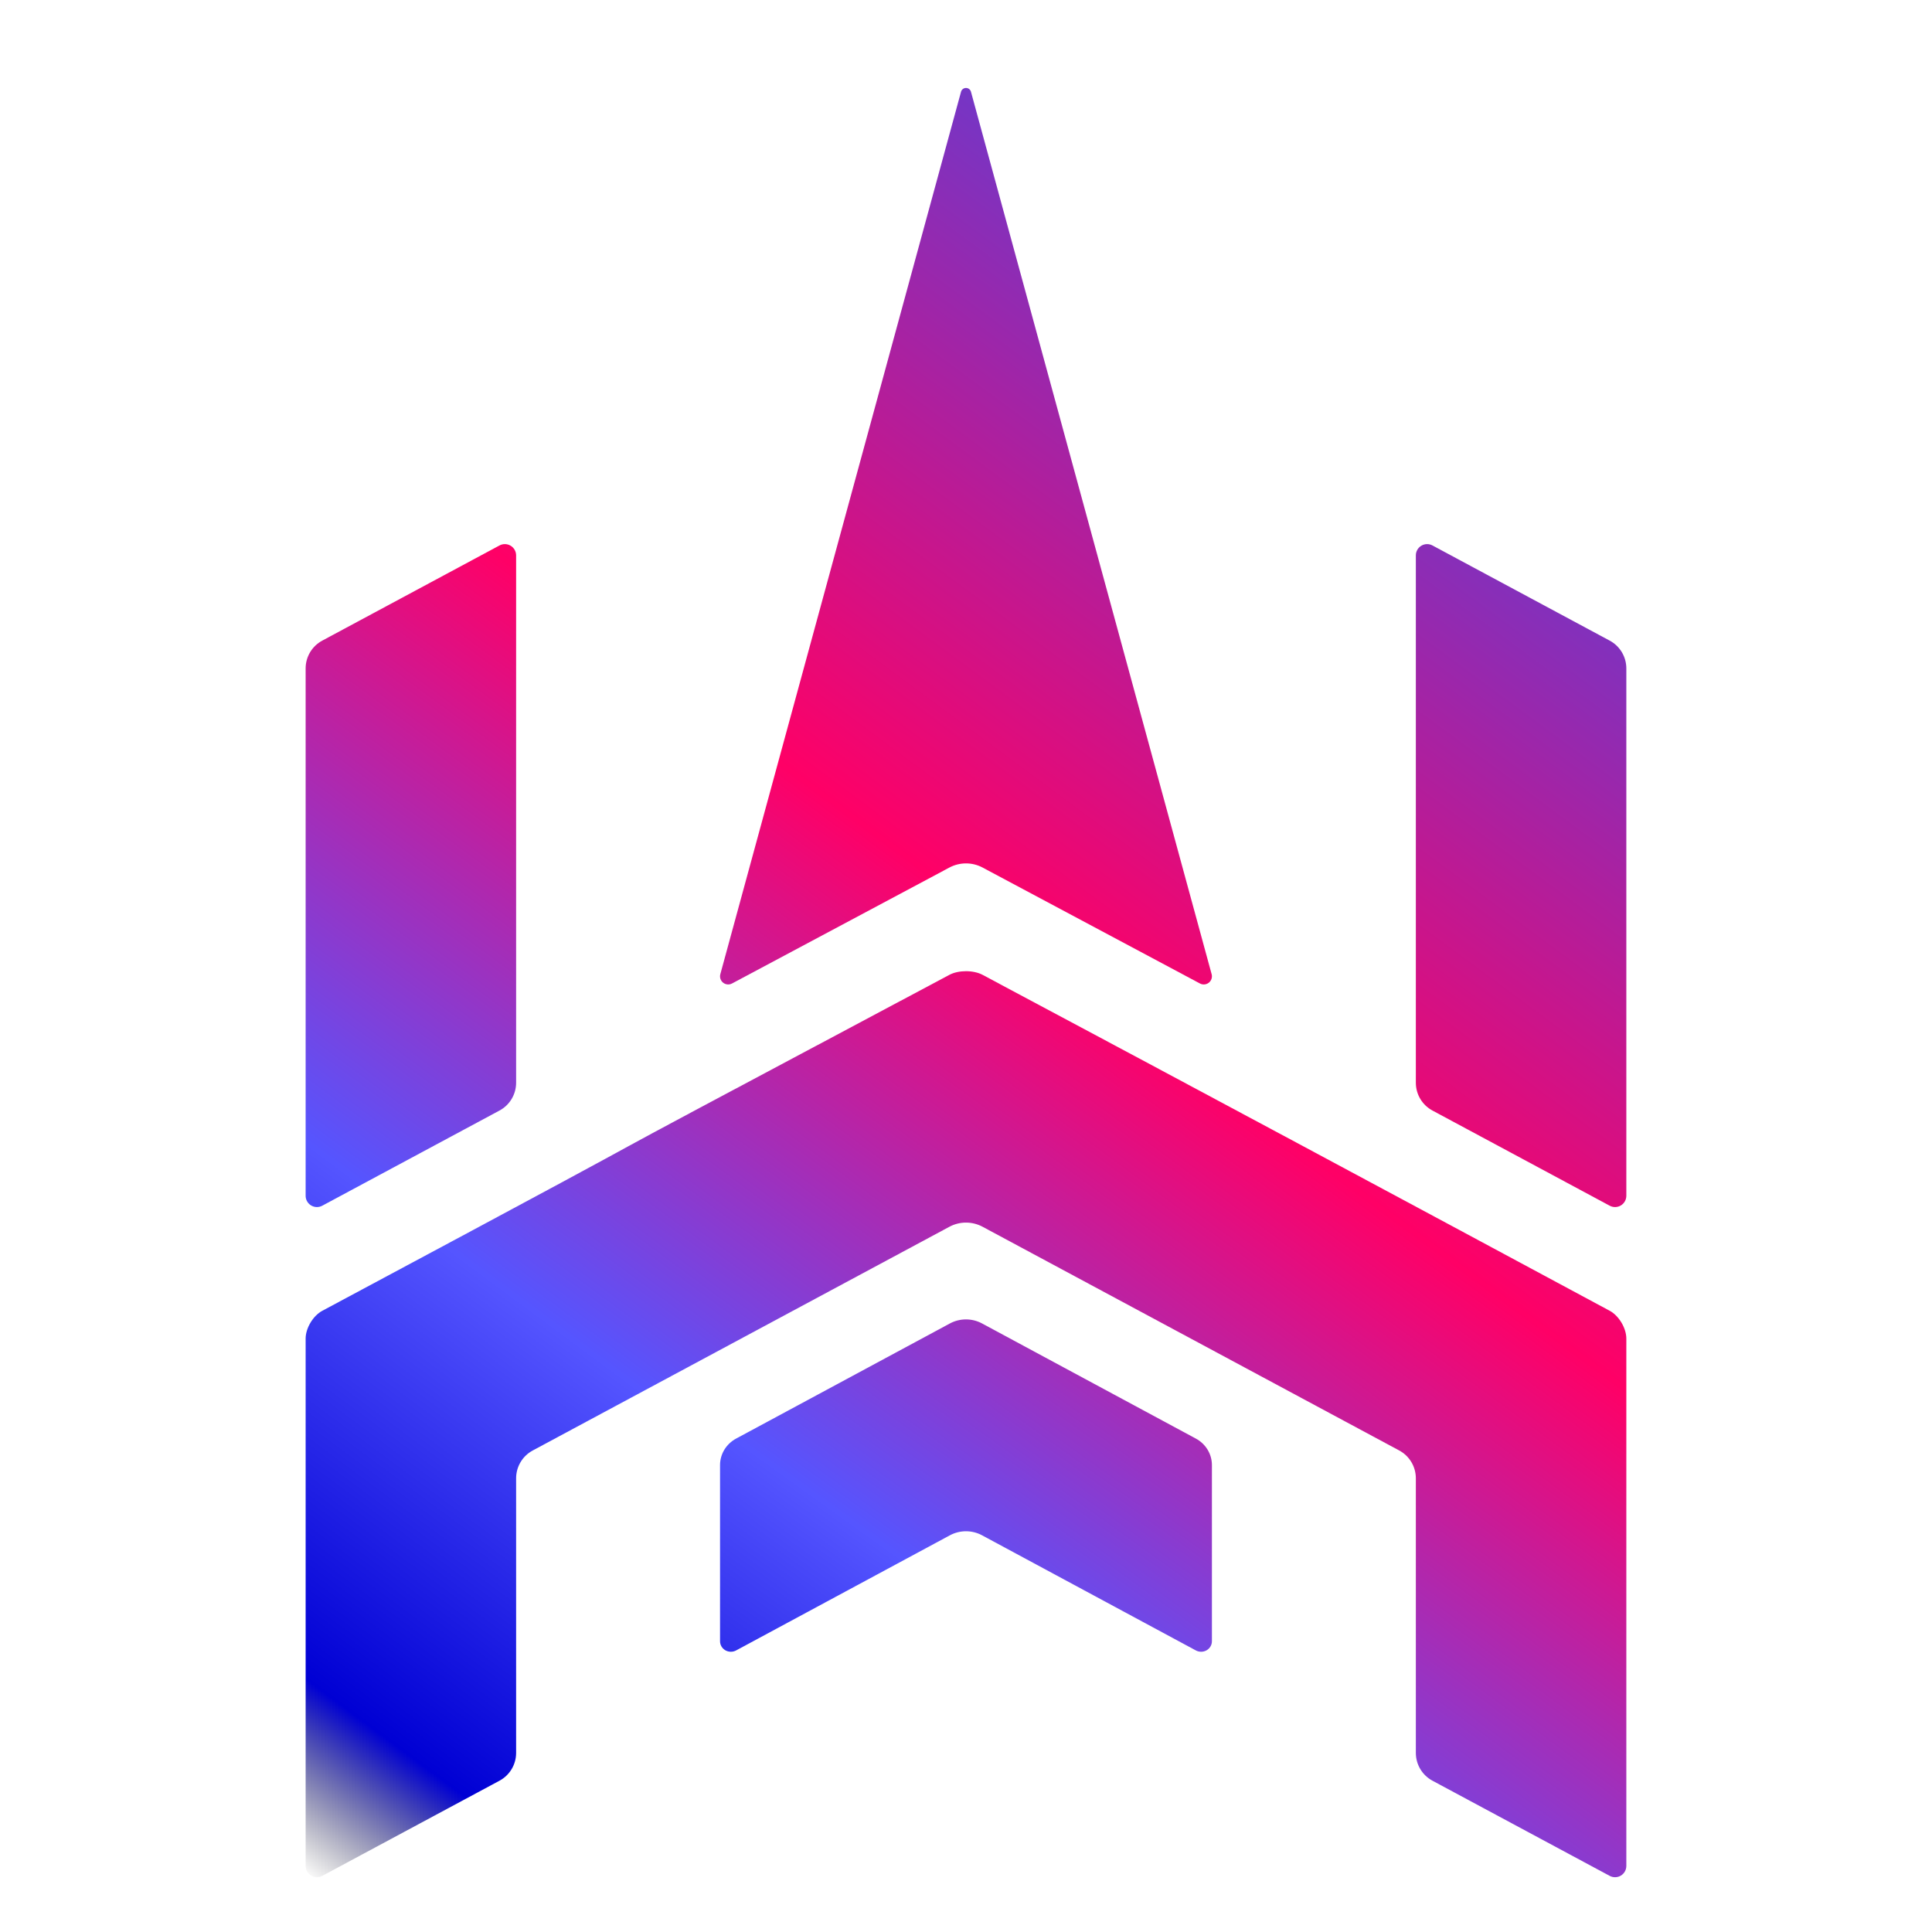
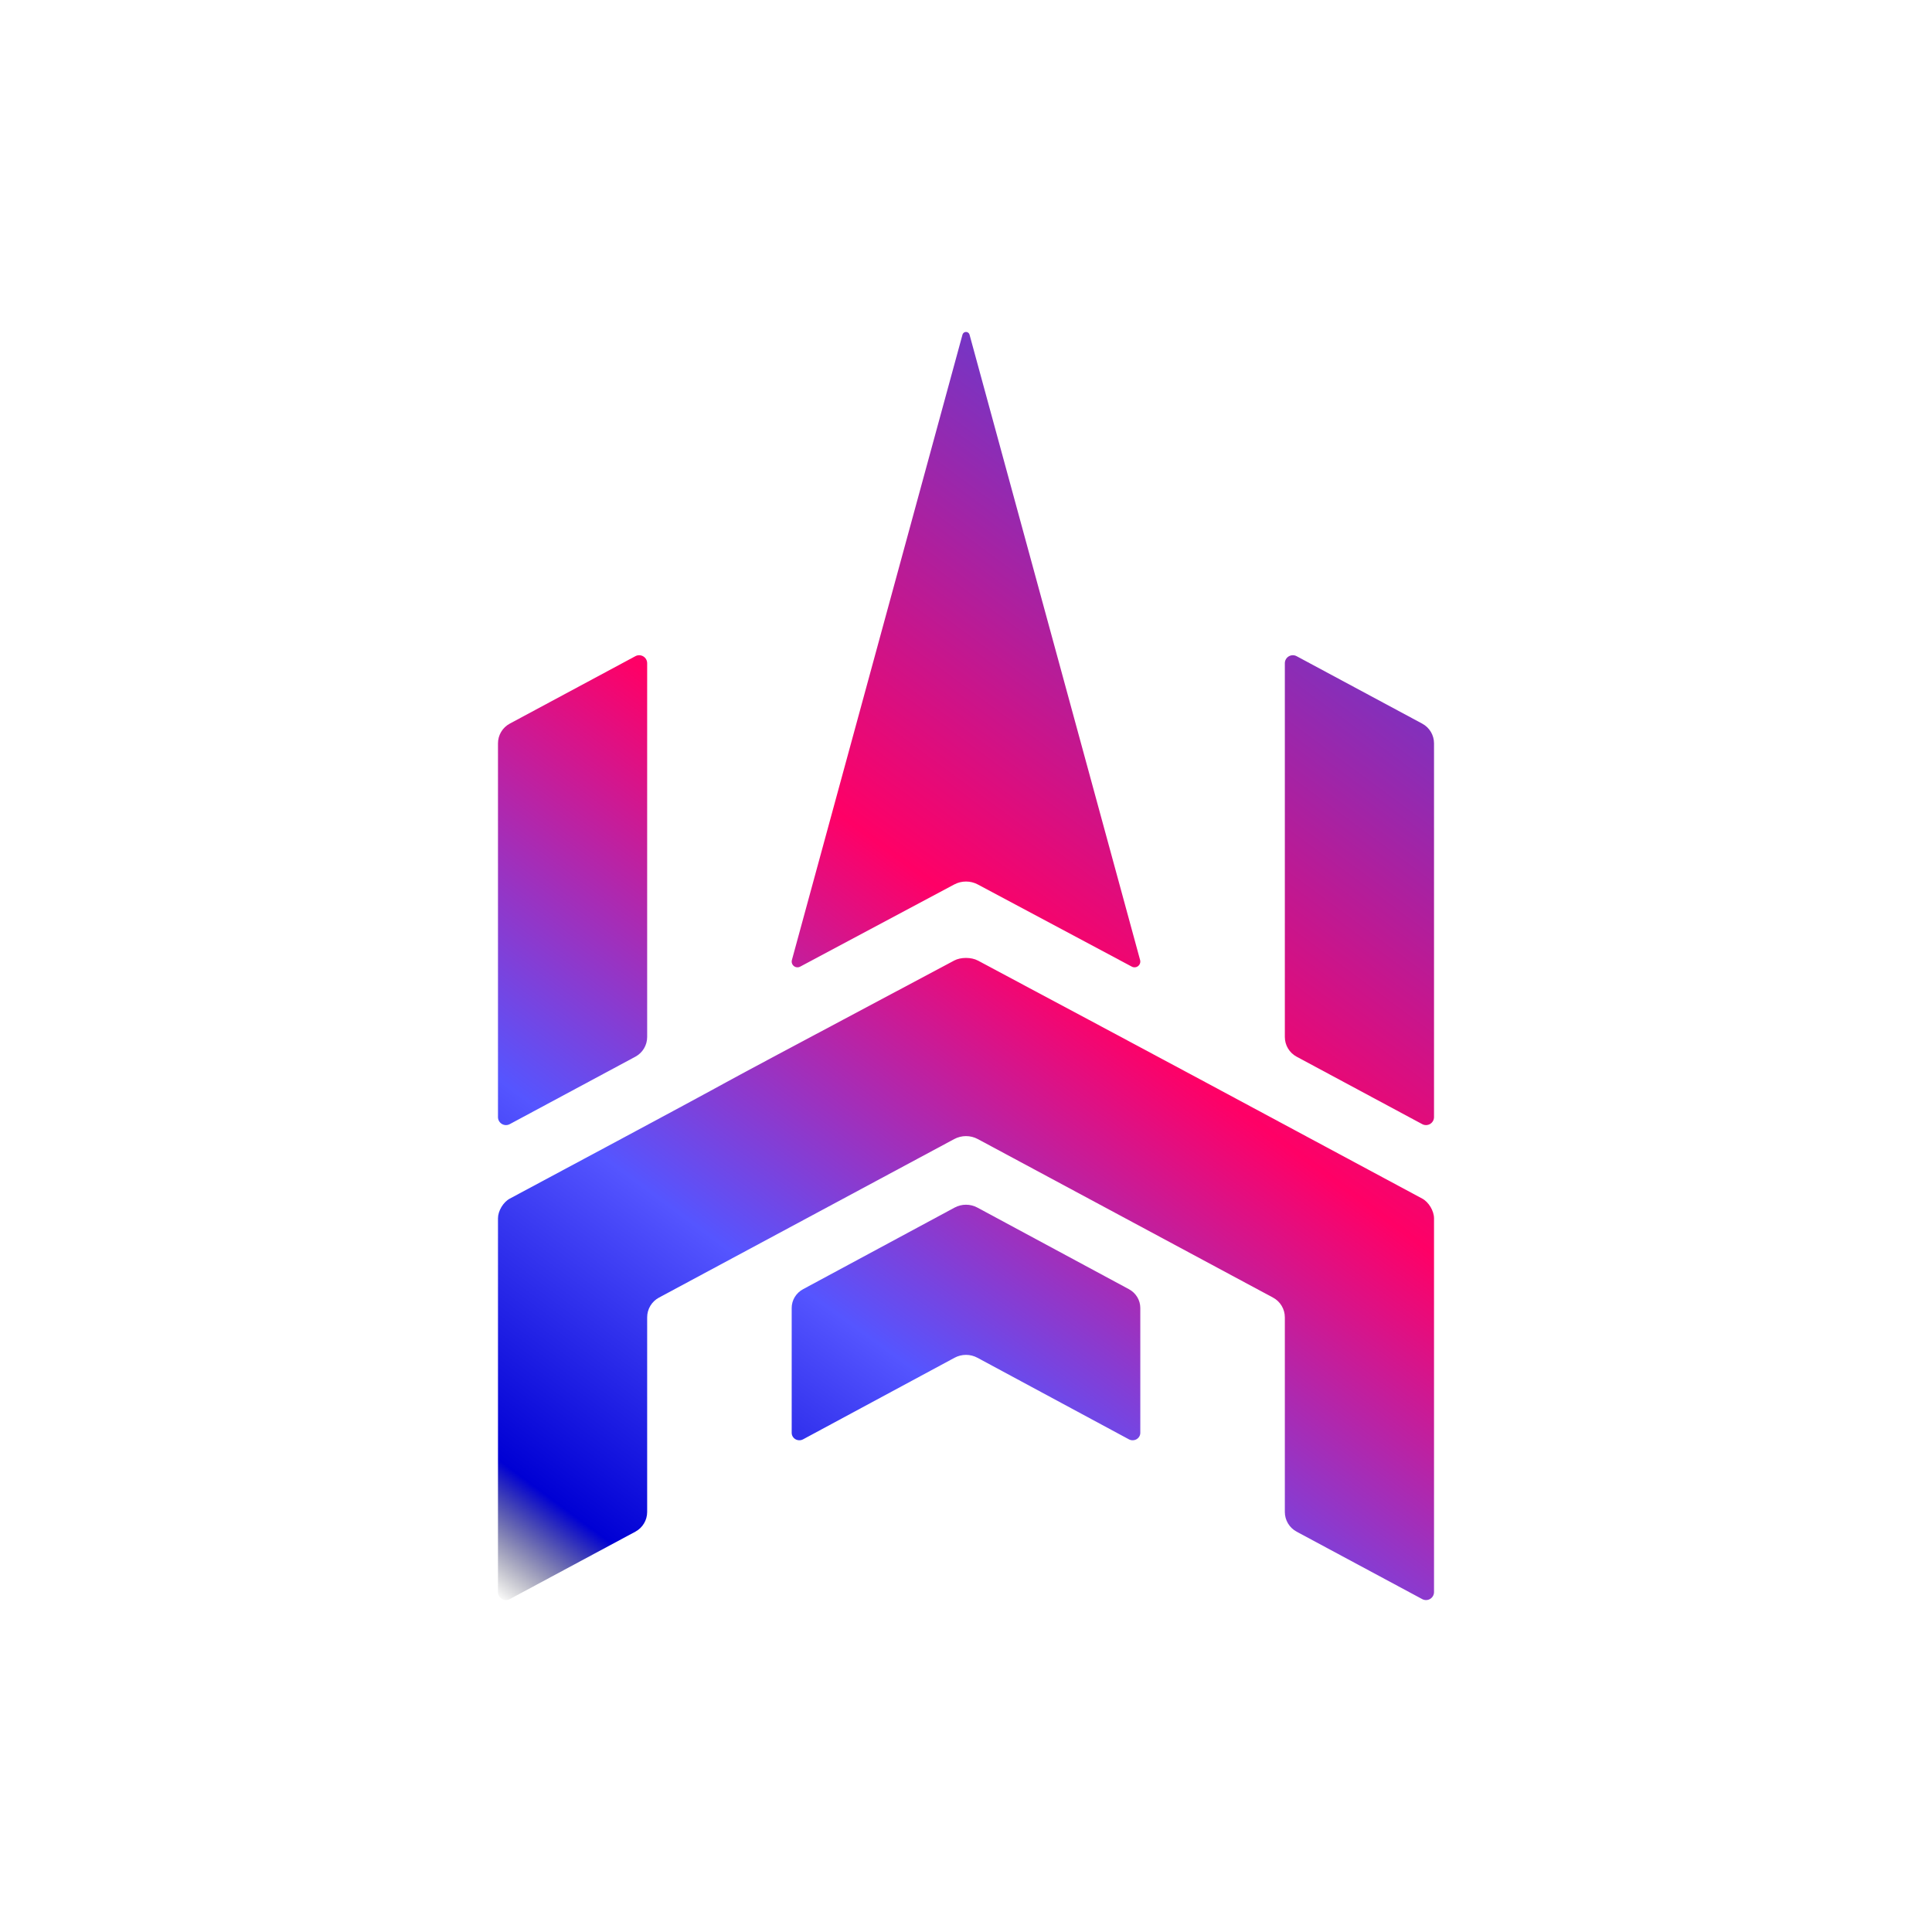
<svg xmlns="http://www.w3.org/2000/svg" xmlns:xlink="http://www.w3.org/1999/xlink" width="512" height="512" viewBox="0 0 512 512" version="1.1" id="svg1" xml:space="preserve">
  <defs id="defs1">
+     <linearGradient id="linearGradient17">
+       <stop style="stop-color:#0000d4;stop-opacity:1" offset="0.072" id="stop13" />
+       <stop style="stop-color:#5555ff;stop-opacity:1" offset="0.267" id="stop14" />
+       <stop style="stop-color:#536c67;stop-opacity:1" offset="0.533" id="stop15" />
+       <stop style="stop-color:#00ccff;stop-opacity:1" offset="0.836" id="stop16" />
+       <stop style="stop-color:#000000;stop-opacity:0;" offset="1" id="stop17" />
+     </linearGradient>
    <linearGradient id="linearGradient21">
      <stop style="stop-color:#0000d4;stop-opacity:1" offset="0.072" id="stop21" />
      <stop style="stop-color:#5555ff;stop-opacity:1" offset="0.267" id="stop23" />
      <stop style="stop-color:#ff0066;stop-opacity:1" offset="0.532" id="stop24" />
      <stop style="stop-color:#7137c8;stop-opacity:1" offset="0.836" id="stop25" />
      <stop style="stop-color:#000000;stop-opacity:0;" offset="1" id="stop22" />
    </linearGradient>
-     <linearGradient xlink:href="#linearGradient21" id="linearGradient22" x1="80.995" y1="497.482" x2="430" y2="26" gradientUnits="userSpaceOnUse" spreadMethod="repeat" />
+     <linearGradient xlink:href="#linearGradient17" id="linearGradient22" x1="80.995" y1="497.482" x2="430" y2="26" gradientUnits="userSpaceOnUse" spreadMethod="repeat" />
+     <linearGradient xlink:href="#linearGradient21" id="linearGradient5" gradientUnits="userSpaceOnUse" x1="80.995" y1="497.482" x2="430" y2="26" spreadMethod="repeat" />
+     <linearGradient xlink:href="#linearGradient21" id="linearGradient6" gradientUnits="userSpaceOnUse" x1="80.995" y1="497.482" x2="430" y2="26" spreadMethod="repeat" />
+     <linearGradient xlink:href="#linearGradient21" id="linearGradient7" gradientUnits="userSpaceOnUse" x1="80.995" y1="497.482" x2="430" y2="26" spreadMethod="repeat" />
+     <linearGradient xlink:href="#linearGradient21" id="linearGradient8" gradientUnits="userSpaceOnUse" x1="80.995" y1="497.482" x2="430" y2="26" spreadMethod="repeat" />
+     <linearGradient xlink:href="#linearGradient21" id="linearGradient9" gradientUnits="userSpaceOnUse" x1="80.995" y1="497.482" x2="430" y2="26" spreadMethod="repeat" />
  </defs>
  <g id="layer1">
-     <g id="g21" style="fill-opacity:1;fill:url(#linearGradient22)">
-       <path id="rect1" style="fill:url(#linearGradient22);stroke-width:0.964;fill-opacity:1.0" d="m 85.401,169.772 46.971,-25.221 a 2.99,2.99 30.883 0 1 4.405,2.635 l 0,139.755 a 8.36,8.36 120.883 0 1 -4.405,7.365 l -46.971,25.221 a 2.99,2.99 30.883 0 1 -4.405,-2.635 V 177.138 a 8.36,8.36 120.883 0 1 4.405,-7.365 z" />
-       <path id="path9" style="fill:url(#linearGradient22);stroke-width:0.964;fill-opacity:1.0" d="m 426.59,169.772 -46.971,-25.221 a 2.99,2.99 149.117 0 0 -4.405,2.635 V 286.941 a 8.36,8.36 59.117 0 0 4.405,7.365 l 46.971,25.221 a 2.99,2.99 149.117 0 0 4.405,-2.635 V 177.138 a 8.36,8.36 59.117 0 0 -4.405,-7.365 z" />
-       <path id="path5" style="fill:url(#linearGradient22);stroke-width:0.964;fill-opacity:1.0" d="m 251.586,258.349 c -140.386,74.708 -31.053,16.719 -166.182,89.029 -2.435,1.303 -4.408,4.597 -4.408,7.359 v 139.755 a 2.99,2.99 30.884 0 0 4.405,2.635 l 46.971,-25.22 a 8.36,8.36 120.884 0 0 4.405,-7.365 v -72.784 a 8.36,8.36 120.884 0 1 4.405,-7.365 l 110.413,-59.285 a 9.312,9.312 9.3141981e-4 0 1 8.81,1.5e-4 l 110.404,59.284 a 8.36,8.36 59.117 0 1 4.405,7.365 v 72.784 a 8.36,8.36 59.116 0 0 4.405,7.365 l 46.971,25.22 a 2.99,2.99 149.116 0 0 4.405,-2.635 V 354.736 c 0,-2.761 -1.972,-6.06 -4.404,-7.368 -55.347,-29.759 -110.726,-59.458 -166.179,-89.017 -2.437,-1.299 -6.389,-1.3 -8.826,-0.003 z" />
-       <path id="path11" style="fill:url(#linearGradient22);stroke-width:0.865;fill-opacity:1.0" d="M 254.684,24.314 190.896,258.166 a 2.157,2.157 38.59 0 0 3.096,2.471 l 57.597,-30.724 a 9.373,9.373 0.002 0 1 8.823,2.8e-4 l 57.587,30.723 a 2.157,2.157 141.412 0 0 3.096,-2.47 L 257.316,24.314 a 1.364,1.364 0.001 0 0 -2.631,-5.1e-5 z" />
-       <path id="rect13" style="fill:url(#linearGradient22);stroke-width:0.762;fill-opacity:1.0" d="m 251.622,353.414 -58.195,32.289 a 8.492,8.492 120.488 0 0 -4.372,7.426 v 49.409 a 2.944,2.944 30.488 0 0 4.372,2.574 l 58.195,-32.289 a 9.012,9.012 180 0 1 8.744,-5e-5 l 58.197,32.289 a 2.944,2.944 149.511 0 0 4.372,-2.574 v -49.409 a 8.492,8.492 59.511 0 0 -4.372,-7.426 l -58.197,-32.289 a 9.012,9.012 180 0 0 -8.744,5e-5 z" transform="matrix(0.973633,0,0,0.9450099,6.74957,16.74701)" />
+     <g id="g21" style="fill:url(#linearGradient22);fill-opacity:1" transform="matrix(0.7087451,0,0,0.7087451,74.56455,71.44617)">
+       <path id="rect1" style="fill:url(#linearGradient5);fill-opacity:1;stroke-width:0.964" d="m 85.401,169.772 46.971,-25.221 a 2.99,2.99 30.883 0 1 4.405,2.635 l 0,139.755 a 8.36,8.36 120.883 0 1 -4.405,7.365 l -46.971,25.221 a 2.99,2.99 30.883 0 1 -4.405,-2.635 V 177.138 a 8.36,8.36 120.883 0 1 4.405,-7.365 z" />
+       <path id="path9" style="fill:url(#linearGradient6);fill-opacity:1;stroke-width:0.964" d="m 426.59,169.772 -46.971,-25.221 a 2.99,2.99 149.117 0 0 -4.405,2.635 V 286.941 a 8.36,8.36 59.117 0 0 4.405,7.365 l 46.971,25.221 a 2.99,2.99 149.117 0 0 4.405,-2.635 V 177.138 a 8.36,8.36 59.117 0 0 -4.405,-7.365 z" />
+       <path id="path5" style="fill:url(#linearGradient7);fill-opacity:1;stroke-width:0.964" d="m 251.586,258.349 c -140.386,74.708 -31.053,16.719 -166.182,89.029 -2.435,1.303 -4.408,4.597 -4.408,7.359 v 139.755 a 2.99,2.99 30.884 0 0 4.405,2.635 l 46.971,-25.22 a 8.36,8.36 120.884 0 0 4.405,-7.365 v -72.784 a 8.36,8.36 120.884 0 1 4.405,-7.365 l 110.413,-59.285 a 9.312,9.312 9.3141981e-4 0 1 8.81,1.5e-4 l 110.404,59.284 a 8.36,8.36 59.117 0 1 4.405,7.365 v 72.784 a 8.36,8.36 59.116 0 0 4.405,7.365 l 46.971,25.22 a 2.99,2.99 149.116 0 0 4.405,-2.635 V 354.736 c 0,-2.761 -1.972,-6.06 -4.404,-7.368 -55.347,-29.759 -110.726,-59.458 -166.179,-89.017 -2.437,-1.299 -6.389,-1.3 -8.826,-0.003 z" />
+       <path id="path11" style="fill:url(#linearGradient8);fill-opacity:1;stroke-width:0.865" d="M 254.684,24.314 190.896,258.166 a 2.157,2.157 38.59 0 0 3.096,2.471 l 57.597,-30.724 a 9.373,9.373 0.002 0 1 8.823,2.8e-4 l 57.587,30.723 a 2.157,2.157 141.412 0 0 3.096,-2.47 L 257.316,24.314 a 1.364,1.364 0.001 0 0 -2.631,-5.1e-5 z" />
+       <path id="rect13" style="fill:url(#linearGradient9);fill-opacity:1;stroke-width:0.762" d="m 251.622,353.414 -58.195,32.289 a 8.492,8.492 120.488 0 0 -4.372,7.426 v 49.409 a 2.944,2.944 30.488 0 0 4.372,2.574 l 58.195,-32.289 a 9.012,9.012 180 0 1 8.744,-5e-5 l 58.197,32.289 a 2.944,2.944 149.511 0 0 4.372,-2.574 v -49.409 a 8.492,8.492 59.511 0 0 -4.372,-7.426 l -58.197,-32.289 a 9.012,9.012 180 0 0 -8.744,5e-5 z" transform="matrix(0.973633,0,0,0.9450099,6.74957,16.74701)" />
    </g>
  </g>
</svg>
